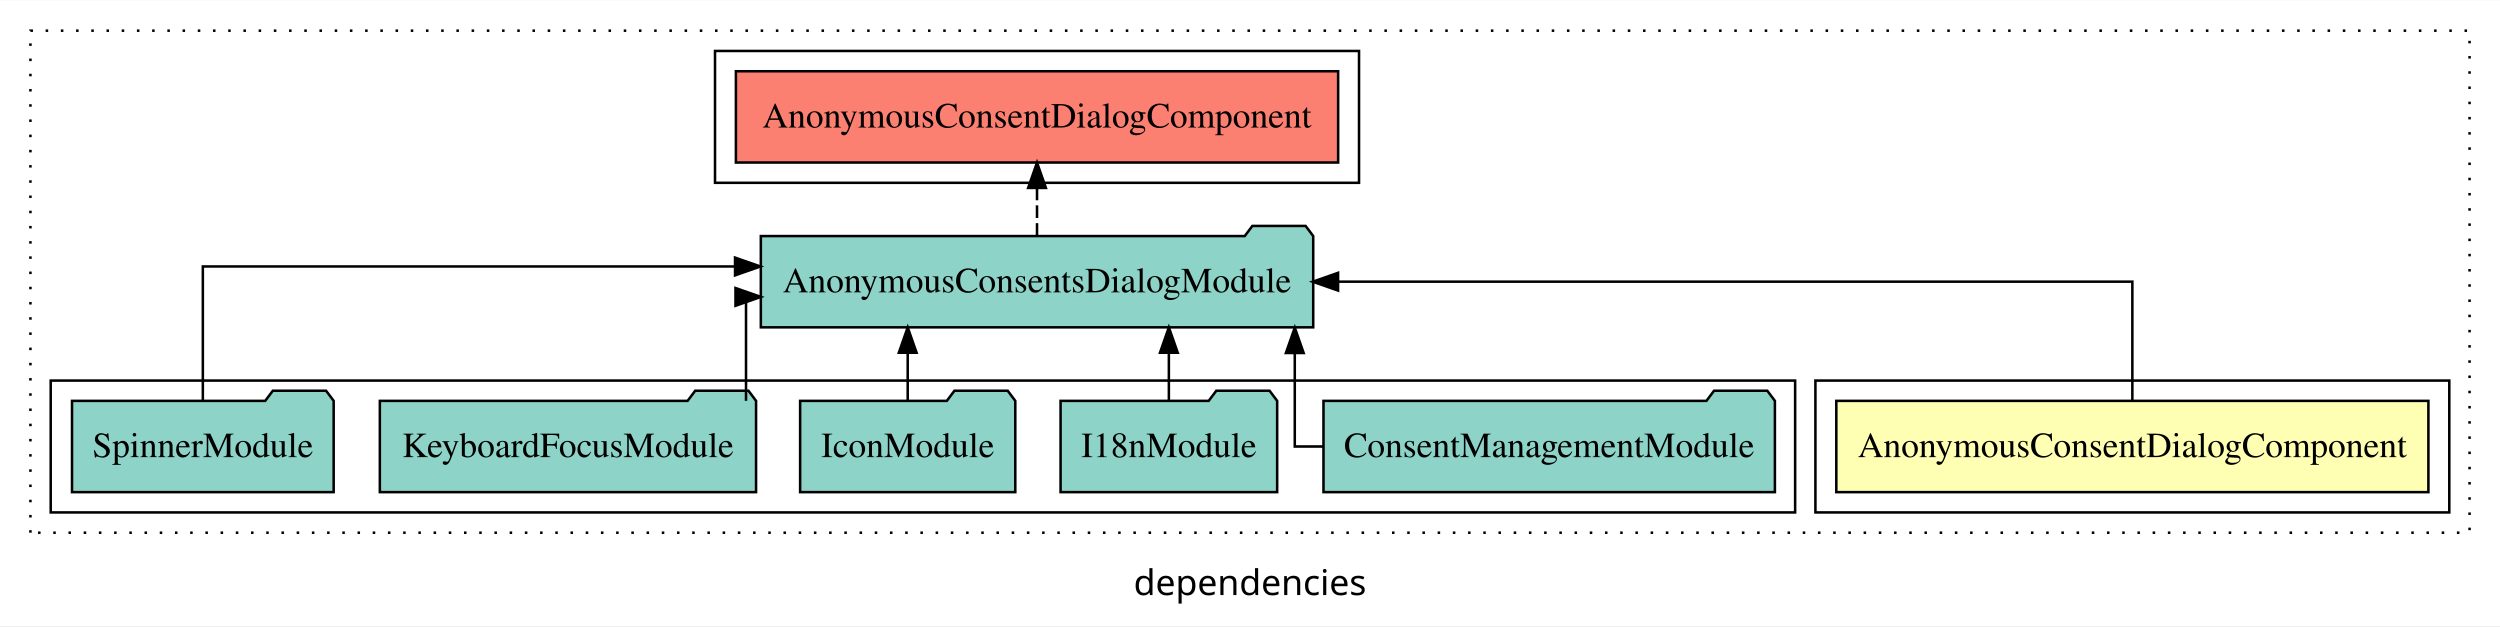
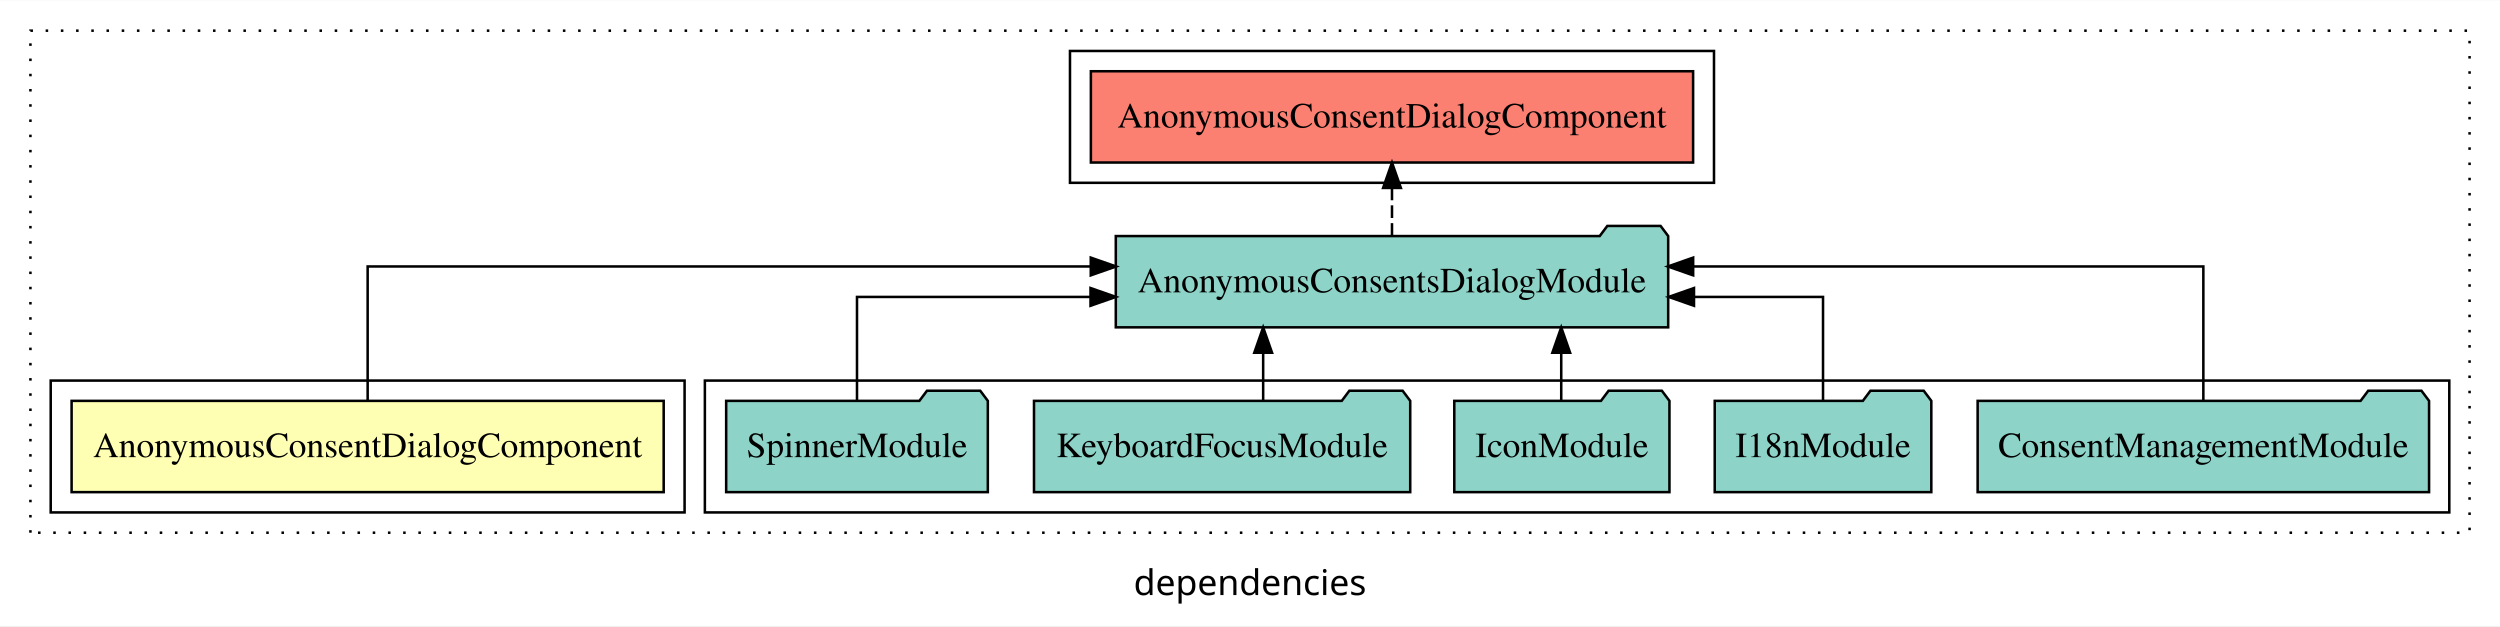
<svg xmlns="http://www.w3.org/2000/svg" width="986pt" height="247pt" viewBox="0.00 0.00 986.00 246.80">
  <g id="graph0" class="graph" transform="scale(1 1) rotate(0) translate(4 242.8)">
    <polygon fill="white" stroke="transparent" points="-4,4 -4,-242.8 982,-242.8 982,4 -4,4" />
    <text text-anchor="middle" x="489" y="-8.2" font-family="sans-serif" font-size="14.00">dependencies</text>
    <g id="clust1" class="cluster">
      <polygon fill="none" stroke="black" stroke-dasharray="1,5" points="8,-32.8 8,-230.8 970,-230.8 970,-32.8 8,-32.8" />
    </g>
-     <g id="clust2" class="cluster">
-       <polygon fill="none" stroke="black" points="712,-40.8 712,-92.8 962,-92.8 962,-40.8 712,-40.8" />
-     </g>
    <g id="clust4" class="cluster">
-       <polygon fill="none" stroke="black" points="16,-40.8 16,-92.8 704,-92.8 704,-40.8 16,-40.8" />
+       <polygon fill="none" stroke="black" points="274,-40.8 274,-92.8 962,-92.8 962,-40.8 274,-40.8" />
    </g>
    <g id="clust5" class="cluster">
-       <polygon fill="none" stroke="black" points="278,-170.8 278,-222.8 532,-222.8 532,-170.8 278,-170.8" />
+       <polygon fill="none" stroke="black" points="418,-170.8 418,-222.8 672,-222.8 672,-170.8 418,-170.8" />
+     </g>
+     <g id="clust2" class="cluster">
+       <polygon fill="none" stroke="black" points="16,-40.8 16,-92.8 266,-92.8 266,-40.8 16,-40.8" />
    </g>
    <g id="node1" class="node">
-       <polygon fill="#ffffb3" stroke="black" points="953.76,-84.8 720.24,-84.8 720.24,-48.8 953.76,-48.8 953.76,-84.8" />
-       <text text-anchor="middle" x="837" y="-62.6" font-family="Times,serif" font-size="14.00">AnonymousConsentDialogComponent</text>
+       <polygon fill="#ffffb3" stroke="black" points="257.76,-84.8 24.24,-84.8 24.24,-48.8 257.76,-48.8 257.76,-84.8" />
+       <text text-anchor="middle" x="141" y="-62.6" font-family="Times,serif" font-size="14.00">AnonymousConsentDialogComponent</text>
    </g>
    <g id="node2" class="node">
-       <polygon fill="#8dd3c7" stroke="black" points="513.93,-149.8 510.93,-153.8 489.93,-153.8 486.93,-149.8 296.07,-149.8 296.07,-113.8 513.93,-113.8 513.93,-149.8" />
-       <text text-anchor="middle" x="405" y="-127.6" font-family="Times,serif" font-size="14.00">AnonymousConsentsDialogModule</text>
+       <polygon fill="#8dd3c7" stroke="black" points="653.93,-149.8 650.93,-153.8 629.93,-153.8 626.93,-149.8 436.07,-149.8 436.07,-113.8 653.93,-113.8 653.93,-149.8" />
+       <text text-anchor="middle" x="545" y="-127.6" font-family="Times,serif" font-size="14.00">AnonymousConsentsDialogModule</text>
    </g>
    <g id="edge1" class="edge">
-       <path fill="none" stroke="black" d="M837,-84.91C837,-104.14 837,-131.8 837,-131.8 837,-131.8 523.73,-131.8 523.73,-131.8" />
-       <polygon fill="black" stroke="black" points="523.73,-128.3 513.73,-131.8 523.73,-135.3 523.73,-128.3" />
+       <path fill="none" stroke="black" d="M141,-85.08C141,-106.12 141,-137.8 141,-137.8 141,-137.8 426.2,-137.8 426.2,-137.8" />
+       <polygon fill="black" stroke="black" points="426.2,-141.3 436.2,-137.8 426.2,-134.3 426.2,-141.3" />
    </g>
    <g id="node8" class="node">
-       <polygon fill="#fb8072" stroke="black" points="523.76,-214.8 286.24,-214.8 286.24,-178.8 523.76,-178.8 523.76,-214.8" />
-       <text text-anchor="middle" x="405" y="-192.6" font-family="Times,serif" font-size="14.00">AnonymousConsentDialogComponent </text>
+       <polygon fill="#fb8072" stroke="black" points="663.76,-214.8 426.24,-214.8 426.24,-178.8 663.76,-178.8 663.76,-214.8" />
+       <text text-anchor="middle" x="545" y="-192.6" font-family="Times,serif" font-size="14.00">AnonymousConsentDialogComponent </text>
    </g>
    <g id="edge7" class="edge">
-       <path fill="none" stroke="black" stroke-dasharray="5,2" d="M405,-149.91C405,-149.91 405,-168.79 405,-168.79" />
-       <polygon fill="black" stroke="black" points="401.5,-168.79 405,-178.79 408.5,-168.79 401.5,-168.79" />
+       <path fill="none" stroke="black" stroke-dasharray="5,2" d="M545,-149.91C545,-149.91 545,-168.79 545,-168.79" />
+       <polygon fill="black" stroke="black" points="541.5,-168.79 545,-178.79 548.5,-168.79 541.5,-168.79" />
    </g>
    <g id="node3" class="node">
-       <polygon fill="#8dd3c7" stroke="black" points="696.02,-84.8 693.02,-88.8 672.02,-88.8 669.02,-84.8 517.98,-84.8 517.98,-48.8 696.02,-48.8 696.02,-84.8" />
-       <text text-anchor="middle" x="607" y="-62.6" font-family="Times,serif" font-size="14.00">ConsentManagementModule</text>
+       <polygon fill="#8dd3c7" stroke="black" points="954.02,-84.8 951.02,-88.8 930.02,-88.8 927.02,-84.8 775.98,-84.8 775.98,-48.8 954.02,-48.8 954.02,-84.8" />
+       <text text-anchor="middle" x="865" y="-62.6" font-family="Times,serif" font-size="14.00">ConsentManagementModule</text>
    </g>
    <g id="edge2" class="edge">
-       <path fill="none" stroke="black" d="M517.78,-66.8C510.96,-66.8 506.66,-66.8 506.66,-66.8 506.66,-66.8 506.66,-103.69 506.66,-103.69" />
-       <polygon fill="black" stroke="black" points="503.16,-103.69 506.66,-113.69 510.16,-103.69 503.16,-103.69" />
+       <path fill="none" stroke="black" d="M865,-85.08C865,-106.12 865,-137.8 865,-137.8 865,-137.8 663.78,-137.8 663.78,-137.8" />
+       <polygon fill="black" stroke="black" points="663.78,-134.3 653.78,-137.8 663.78,-141.3 663.78,-134.3" />
    </g>
    <g id="node4" class="node">
-       <polygon fill="#8dd3c7" stroke="black" points="499.71,-84.8 496.71,-88.8 475.71,-88.8 472.71,-84.8 414.29,-84.8 414.29,-48.8 499.71,-48.8 499.71,-84.8" />
-       <text text-anchor="middle" x="457" y="-62.6" font-family="Times,serif" font-size="14.00">I18nModule</text>
+       <polygon fill="#8dd3c7" stroke="black" points="757.71,-84.8 754.71,-88.8 733.71,-88.8 730.71,-84.8 672.29,-84.8 672.29,-48.8 757.71,-48.8 757.71,-84.8" />
+       <text text-anchor="middle" x="715" y="-62.6" font-family="Times,serif" font-size="14.00">I18nModule</text>
    </g>
    <g id="edge3" class="edge">
-       <path fill="none" stroke="black" d="M457,-84.91C457,-84.91 457,-103.79 457,-103.79" />
-       <polygon fill="black" stroke="black" points="453.5,-103.79 457,-113.79 460.5,-103.79 453.5,-103.79" />
+       <path fill="none" stroke="black" d="M715,-84.82C715,-102.17 715,-125.8 715,-125.8 715,-125.8 664.11,-125.8 664.11,-125.8" />
+       <polygon fill="black" stroke="black" points="664.11,-122.3 654.11,-125.8 664.11,-129.3 664.11,-122.3" />
    </g>
    <g id="node5" class="node">
-       <polygon fill="#8dd3c7" stroke="black" points="396.43,-84.8 393.43,-88.8 372.43,-88.8 369.43,-84.8 311.57,-84.8 311.57,-48.8 396.43,-48.8 396.43,-84.8" />
-       <text text-anchor="middle" x="354" y="-62.6" font-family="Times,serif" font-size="14.00">IconModule</text>
+       <polygon fill="#8dd3c7" stroke="black" points="654.43,-84.8 651.43,-88.8 630.43,-88.8 627.43,-84.8 569.57,-84.8 569.57,-48.8 654.43,-48.8 654.43,-84.8" />
+       <text text-anchor="middle" x="612" y="-62.6" font-family="Times,serif" font-size="14.00">IconModule</text>
    </g>
    <g id="edge4" class="edge">
-       <path fill="none" stroke="black" d="M354,-84.91C354,-84.91 354,-103.79 354,-103.79" />
-       <polygon fill="black" stroke="black" points="350.5,-103.79 354,-113.79 357.5,-103.79 350.5,-103.79" />
+       <path fill="none" stroke="black" d="M611.75,-84.91C611.75,-84.91 611.75,-103.79 611.75,-103.79" />
+       <polygon fill="black" stroke="black" points="608.25,-103.79 611.75,-113.79 615.25,-103.79 608.25,-103.79" />
    </g>
    <g id="node6" class="node">
-       <polygon fill="#8dd3c7" stroke="black" points="294.19,-84.8 291.19,-88.8 270.19,-88.8 267.19,-84.8 145.81,-84.8 145.81,-48.8 294.19,-48.8 294.19,-84.8" />
-       <text text-anchor="middle" x="220" y="-62.6" font-family="Times,serif" font-size="14.00">KeyboardFocusModule</text>
+       <polygon fill="#8dd3c7" stroke="black" points="552.19,-84.8 549.19,-88.8 528.19,-88.8 525.19,-84.8 403.81,-84.8 403.81,-48.8 552.19,-48.8 552.19,-84.8" />
+       <text text-anchor="middle" x="478" y="-62.6" font-family="Times,serif" font-size="14.00">KeyboardFocusModule</text>
    </g>
    <g id="edge5" class="edge">
-       <path fill="none" stroke="black" d="M290.23,-84.82C290.23,-102.17 290.23,-125.8 290.23,-125.8 290.23,-125.8 290.82,-125.8 290.82,-125.8" />
-       <polygon fill="black" stroke="black" points="286.08,-129.3 296.08,-125.8 286.08,-122.3 286.08,-129.3" />
+       <path fill="none" stroke="black" d="M494.19,-84.91C494.19,-84.91 494.19,-103.79 494.19,-103.79" />
+       <polygon fill="black" stroke="black" points="490.69,-103.79 494.19,-113.79 497.69,-103.79 490.69,-103.79" />
    </g>
    <g id="node7" class="node">
-       <polygon fill="#8dd3c7" stroke="black" points="127.6,-84.8 124.6,-88.8 103.6,-88.8 100.6,-84.8 24.4,-84.8 24.4,-48.8 127.6,-48.8 127.6,-84.8" />
-       <text text-anchor="middle" x="76" y="-62.6" font-family="Times,serif" font-size="14.00">SpinnerModule</text>
+       <polygon fill="#8dd3c7" stroke="black" points="385.6,-84.8 382.6,-88.8 361.6,-88.8 358.6,-84.8 282.4,-84.8 282.4,-48.8 385.6,-48.8 385.6,-84.8" />
+       <text text-anchor="middle" x="334" y="-62.6" font-family="Times,serif" font-size="14.00">SpinnerModule</text>
    </g>
    <g id="edge6" class="edge">
-       <path fill="none" stroke="black" d="M76,-85.08C76,-106.12 76,-137.8 76,-137.8 76,-137.8 285.9,-137.8 285.9,-137.8" />
-       <polygon fill="black" stroke="black" points="285.9,-141.3 295.9,-137.8 285.9,-134.3 285.9,-141.3" />
+       <path fill="none" stroke="black" d="M334,-84.82C334,-102.17 334,-125.8 334,-125.8 334,-125.8 426.1,-125.8 426.1,-125.8" />
+       <polygon fill="black" stroke="black" points="426.1,-129.3 436.1,-125.8 426.1,-122.3 426.1,-129.3" />
    </g>
  </g>
</svg>
